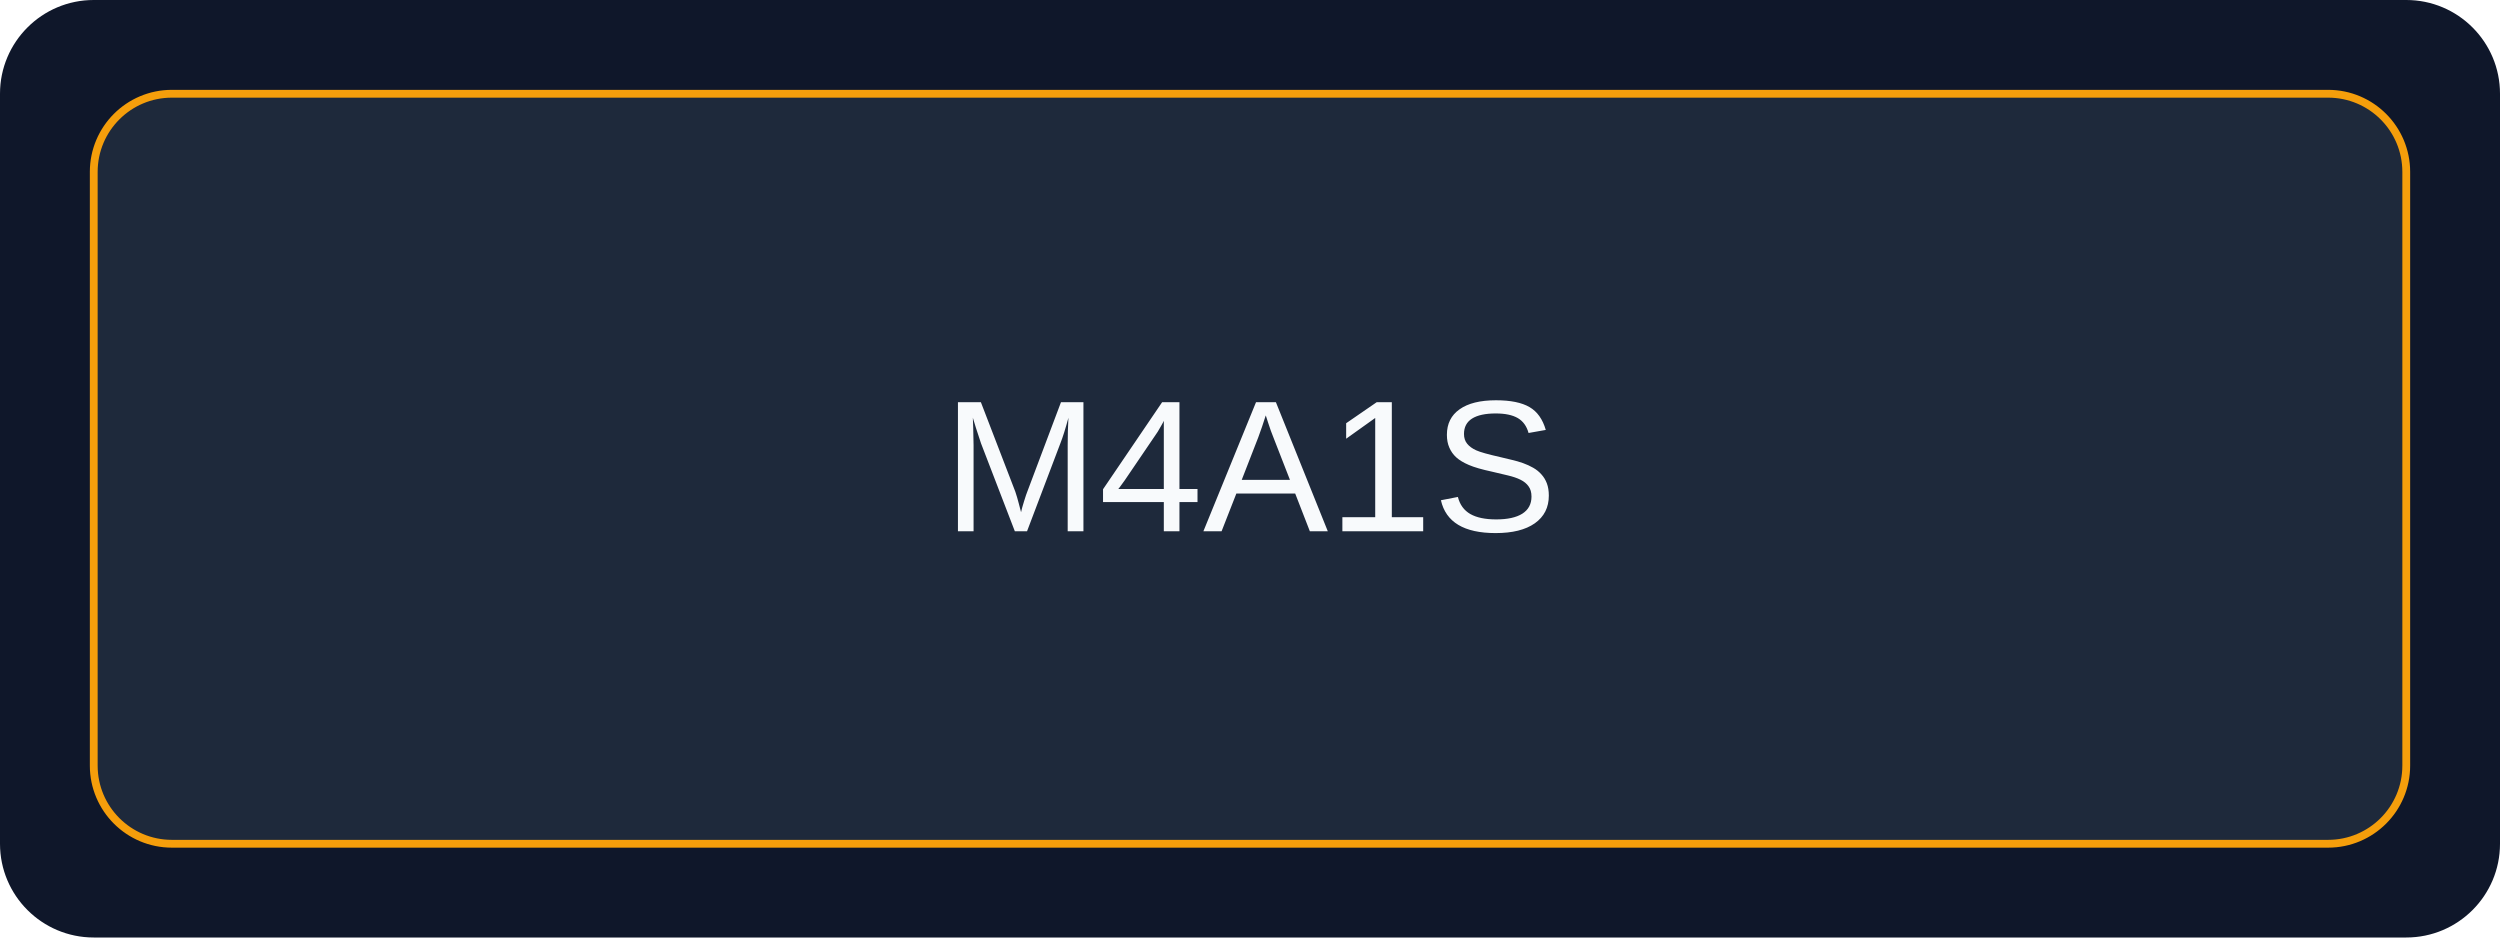
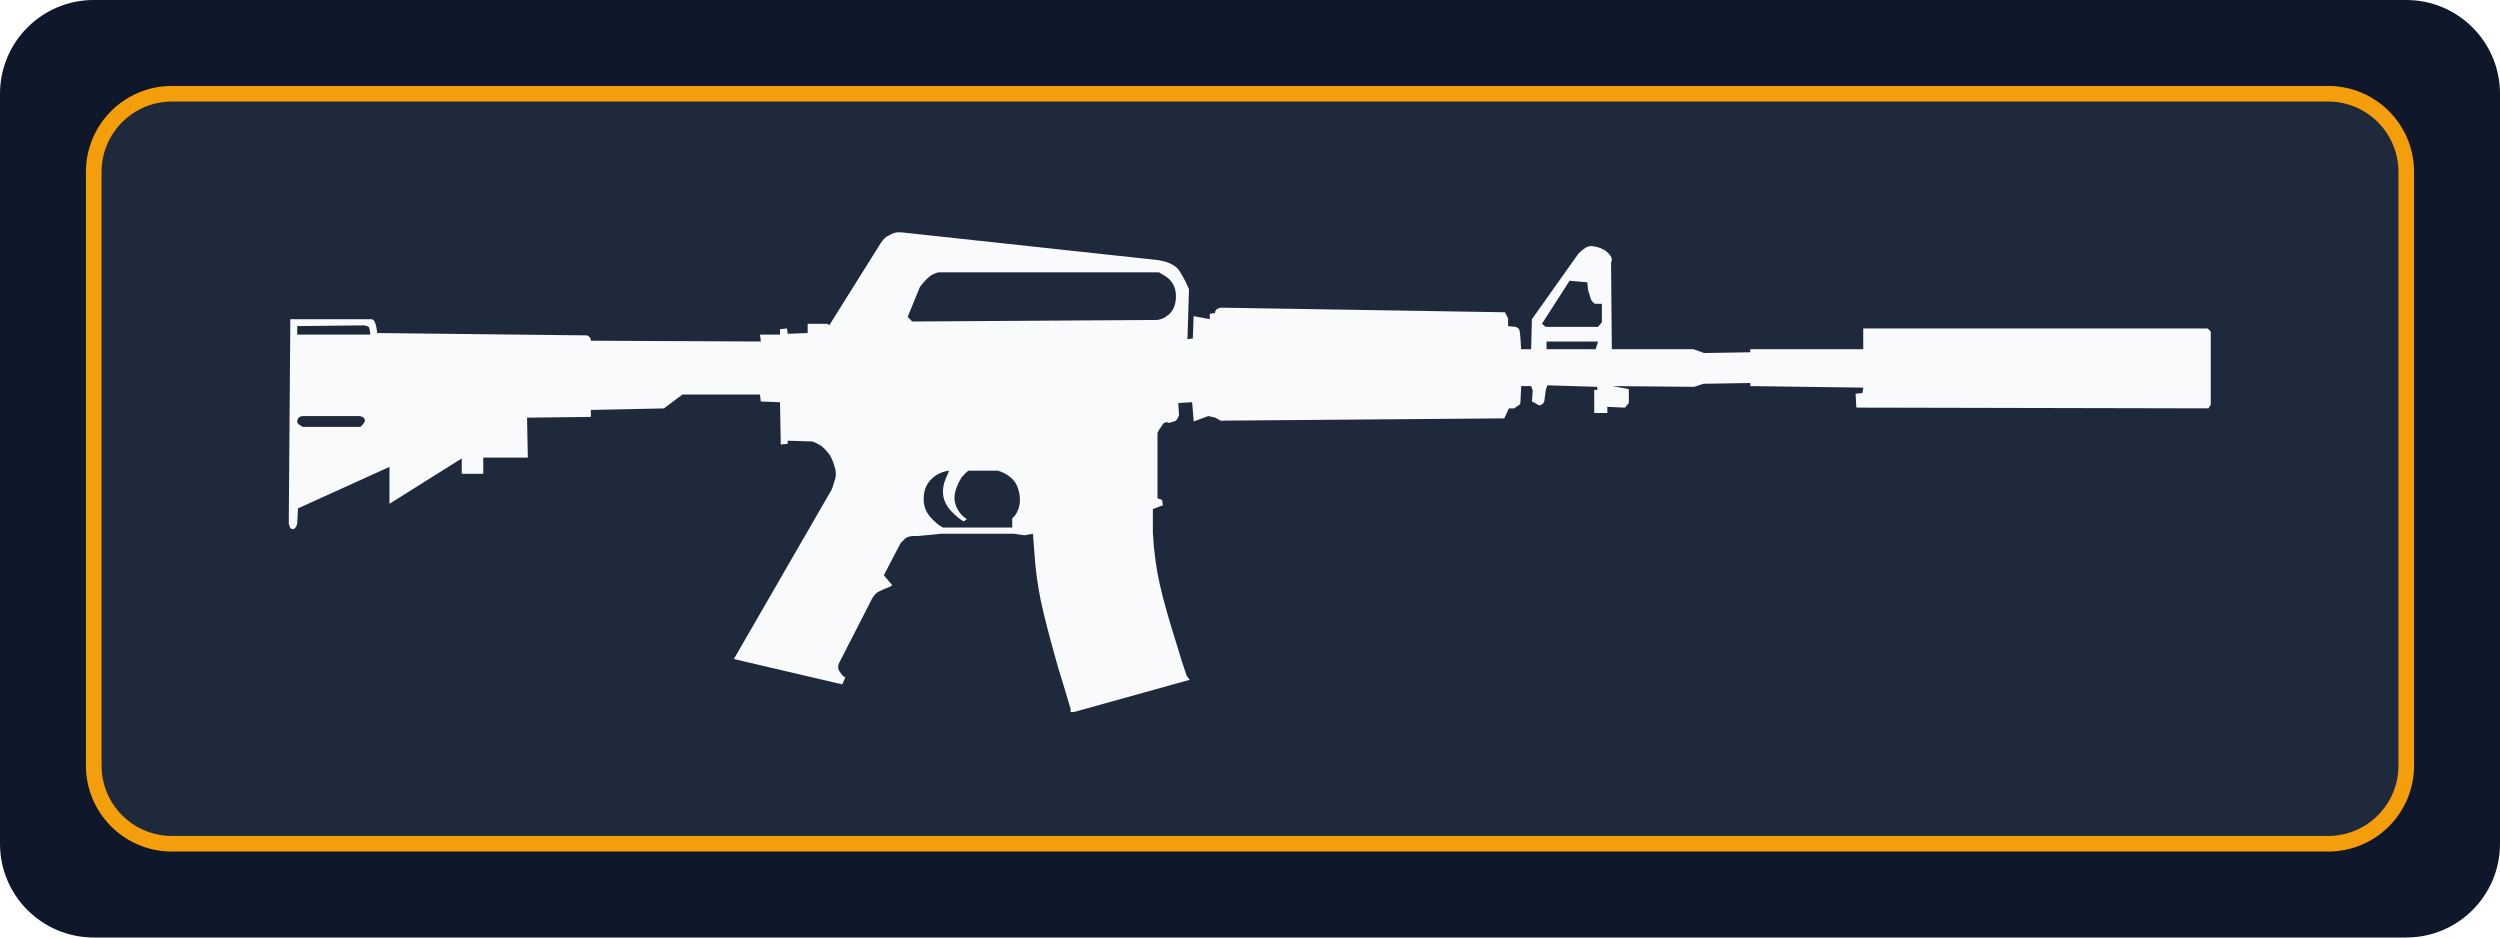
<svg xmlns="http://www.w3.org/2000/svg" viewBox="0 0 320 120">
  <rect width="320" height="120" rx="12" fill="#0f172a" />
-   <rect x="12" y="12" width="296" height="96" rx="10" fill="#1e293b" stroke="#f59e0b" />
-   <text x="160" y="68" font-family="Arial, sans-serif" font-size="24" text-anchor="middle" fill="#f8fafc">M4A1S</text>
+   <rect x="12" y="12" width="296" height="96" rx="10" fill="#1e293b" stroke="#f59e0b" stroke-width="2" />
+   <g transform="translate(36.9625, 19.2) scale(2.55)">
+     <path d="M96.477,9.111v3.665l-0.116,0.193l-17.674-0.038l-0.039-0.695     l0.348-0.038l0.039-0.271l-5.672-0.076v-0.155l-2.354,0.039l-0.463,0.153l-4.09-0.038l0.81,0.155V12.7l-0.193,0.232l-0.887-0.039     v0.309h-0.657v-1.158h0.155v-0.156l-2.509-0.076l-0.077,0.232l-0.078,0.578c-0.025,0.051-0.051,0.09-0.077,0.116     c-0.051,0.051-0.116,0.077-0.193,0.077c-0.051-0.025-0.116-0.064-0.193-0.115l-0.154-0.078l0.038-0.541l-0.077-0.231h-0.501     l-0.04,0.849c-0.025,0.076-0.076,0.128-0.153,0.154l-0.155,0.116h-0.27l-0.231,0.502l-14.24,0.115l-0.27-0.153l-0.348-0.078     l-0.733,0.27l-0.077-0.965L44.65,12.7l0.038,0.617l-0.038,0.078c-0.026,0.077-0.064,0.141-0.116,0.192     c-0.052,0.026-0.129,0.052-0.232,0.078l-0.116,0.039c-0.025-0.026-0.065-0.039-0.116-0.039c-0.103,0-0.179,0.051-0.232,0.155     c-0.052,0.077-0.103,0.154-0.154,0.231l-0.077,0.154v3.28l0.23,0.078l0.039,0.27l-0.502,0.193v1.196     c0.052,0.927,0.168,1.788,0.348,2.585c0.181,0.798,0.463,1.802,0.849,3.011c0.181,0.618,0.348,1.145,0.502,1.581l0.153,0.194     l-5.826,1.621h-0.154v-0.155c-0.18-0.617-0.386-1.299-0.618-2.045c-0.438-1.543-0.733-2.688-0.888-3.434     c-0.153-0.746-0.258-1.518-0.309-2.315l-0.077-1.003l-0.425,0.077l-0.54-0.077h-3.627l-1.196,0.115c-0.052,0-0.116,0-0.192,0     c-0.181,0-0.323,0.038-0.425,0.116c-0.077,0.077-0.155,0.155-0.232,0.232l-0.848,1.621l0.423,0.502l-0.115,0.076     c-0.155,0.052-0.335,0.129-0.542,0.231c-0.102,0.052-0.192,0.128-0.269,0.232l-0.078,0.116l-1.66,3.242     c-0.051,0.102-0.063,0.205-0.038,0.308c0.025,0.077,0.09,0.18,0.193,0.308c0.051,0.051,0.102,0.09,0.154,0.117l-0.154,0.346     l-5.441-1.273l4.901-8.49c0.051-0.103,0.089-0.218,0.116-0.348c0.103-0.231,0.129-0.462,0.077-0.694     c-0.077-0.282-0.166-0.514-0.27-0.693c-0.128-0.18-0.27-0.335-0.424-0.463c-0.155-0.103-0.309-0.18-0.463-0.232l-1.235-0.039     v0.155l-0.348,0.038l-0.038-2.123l-0.965-0.038l-0.039-0.348h-3.897l-0.926,0.695l-3.667,0.078v0.348l-3.203,0.039l0.039,2.006     H9.763v0.811h-1.08v-0.771l-3.628,2.277v-1.853l-4.592,2.084l-0.038,0.771l-0.039,0.116c-0.052,0.103-0.117,0.154-0.193,0.154     s-0.128-0.051-0.154-0.154L0,18.758L0.078,8.494h4.09C4.245,8.519,4.296,8.57,4.322,8.648c0.051,0.103,0.09,0.283,0.117,0.54     l10.535,0.117c0.052,0.026,0.09,0.051,0.115,0.076c0.051,0.052,0.077,0.116,0.077,0.192l8.529,0.04l-0.039-0.348h1.003v-0.27     l0.347-0.038l0.039,0.269l1.002-0.038V8.725h1.004l0.078,0.078l2.585-4.13l0.115-0.153c0.104-0.129,0.206-0.206,0.31-0.231     c0.102-0.078,0.232-0.129,0.385-0.155c0.078,0,0.155,0,0.232,0l12.851,1.389l0.385,0.077c0.309,0.103,0.527,0.232,0.656,0.386     c0.128,0.181,0.257,0.399,0.385,0.656c0.052,0.128,0.104,0.244,0.154,0.348l-0.076,2.508l0.27-0.039l0.038-1.12l0.811,0.155     V8.223l0.27-0.039c0-0.025,0-0.051,0-0.076c0.026-0.052,0.052-0.091,0.077-0.117c0.051-0.026,0.117-0.051,0.193-0.077     l14.279,0.231l0.155,0.31V8.84l0.386,0.04l0.077,0.038c0.077,0.051,0.115,0.103,0.115,0.154c0.025,0.103,0.052,0.412,0.078,0.926     h0.501l0.039-1.504l2.354-3.319l0.231-0.193c0.154-0.129,0.309-0.18,0.463-0.154c0.386,0.051,0.669,0.192,0.849,0.424     c0.077,0.077,0.115,0.167,0.115,0.27c0,0.051-0.013,0.09-0.038,0.116l0.038,4.36h4.092l0.54,0.193l2.316-0.038V9.998h5.672V8.957     h17.288L96.477,9.111z M65.566,7.721c-0.077-0.051-0.141-0.115-0.192-0.193c-0.026-0.077-0.078-0.244-0.155-0.501L65.18,6.641     l-0.888-0.077l-1.389,2.16l0.194,0.155h2.624l0.192-0.232V7.721H65.566z M63.135,9.998h2.469l0.116-0.385h-2.585V9.998z      M43.685,6.139H32.879c-0.077,0-0.167,0-0.269,0c-0.181,0.052-0.322,0.116-0.425,0.193c-0.103,0.078-0.219,0.193-0.347,0.347     l-0.155,0.193l-0.617,1.506l0.231,0.231l12.311-0.078l0.153-0.038c0.104-0.026,0.206-0.078,0.309-0.155     c0.309-0.206,0.463-0.541,0.463-1.004c0-0.386-0.142-0.694-0.425-0.925c-0.103-0.078-0.206-0.142-0.308-0.193L43.685,6.139z      M3.705,13.395L3.55,13.356H0.695l-0.154,0.039c-0.078,0.077-0.116,0.154-0.116,0.231s0.051,0.141,0.154,0.193     c0.025,0.026,0.064,0.051,0.116,0.077h2.895c0.052-0.026,0.09-0.064,0.116-0.116c0.077-0.077,0.116-0.141,0.116-0.193     C3.821,13.51,3.782,13.447,3.705,13.395z M0.425,8.84v0.425h3.666c0-0.077-0.013-0.167-0.039-0.27     c0-0.077-0.039-0.128-0.116-0.155L3.782,8.802L0.425,8.84z M35.89,16.211c-0.103-0.052-0.206-0.089-0.309-0.115h-1.466     c-0.103,0.076-0.219,0.192-0.348,0.346c-0.206,0.335-0.321,0.643-0.348,0.926c-0.025,0.283,0.066,0.566,0.271,0.849     c0.103,0.129,0.218,0.233,0.348,0.309l-0.155,0.116c-0.154-0.078-0.321-0.206-0.502-0.386c-0.333-0.309-0.514-0.643-0.54-1.003     c-0.025-0.231,0.026-0.501,0.155-0.811l0.154-0.346c-0.232,0.025-0.451,0.102-0.657,0.23c-0.462,0.309-0.667,0.759-0.616,1.351     c0.026,0.335,0.193,0.644,0.501,0.927c0.154,0.154,0.309,0.27,0.463,0.348h3.473v-0.463c0.129-0.103,0.231-0.257,0.309-0.463     c0.128-0.361,0.103-0.759-0.078-1.196C36.417,16.572,36.199,16.366,35.89,16.211z" fill="#f8fafc" />
+   </g>
</svg>
